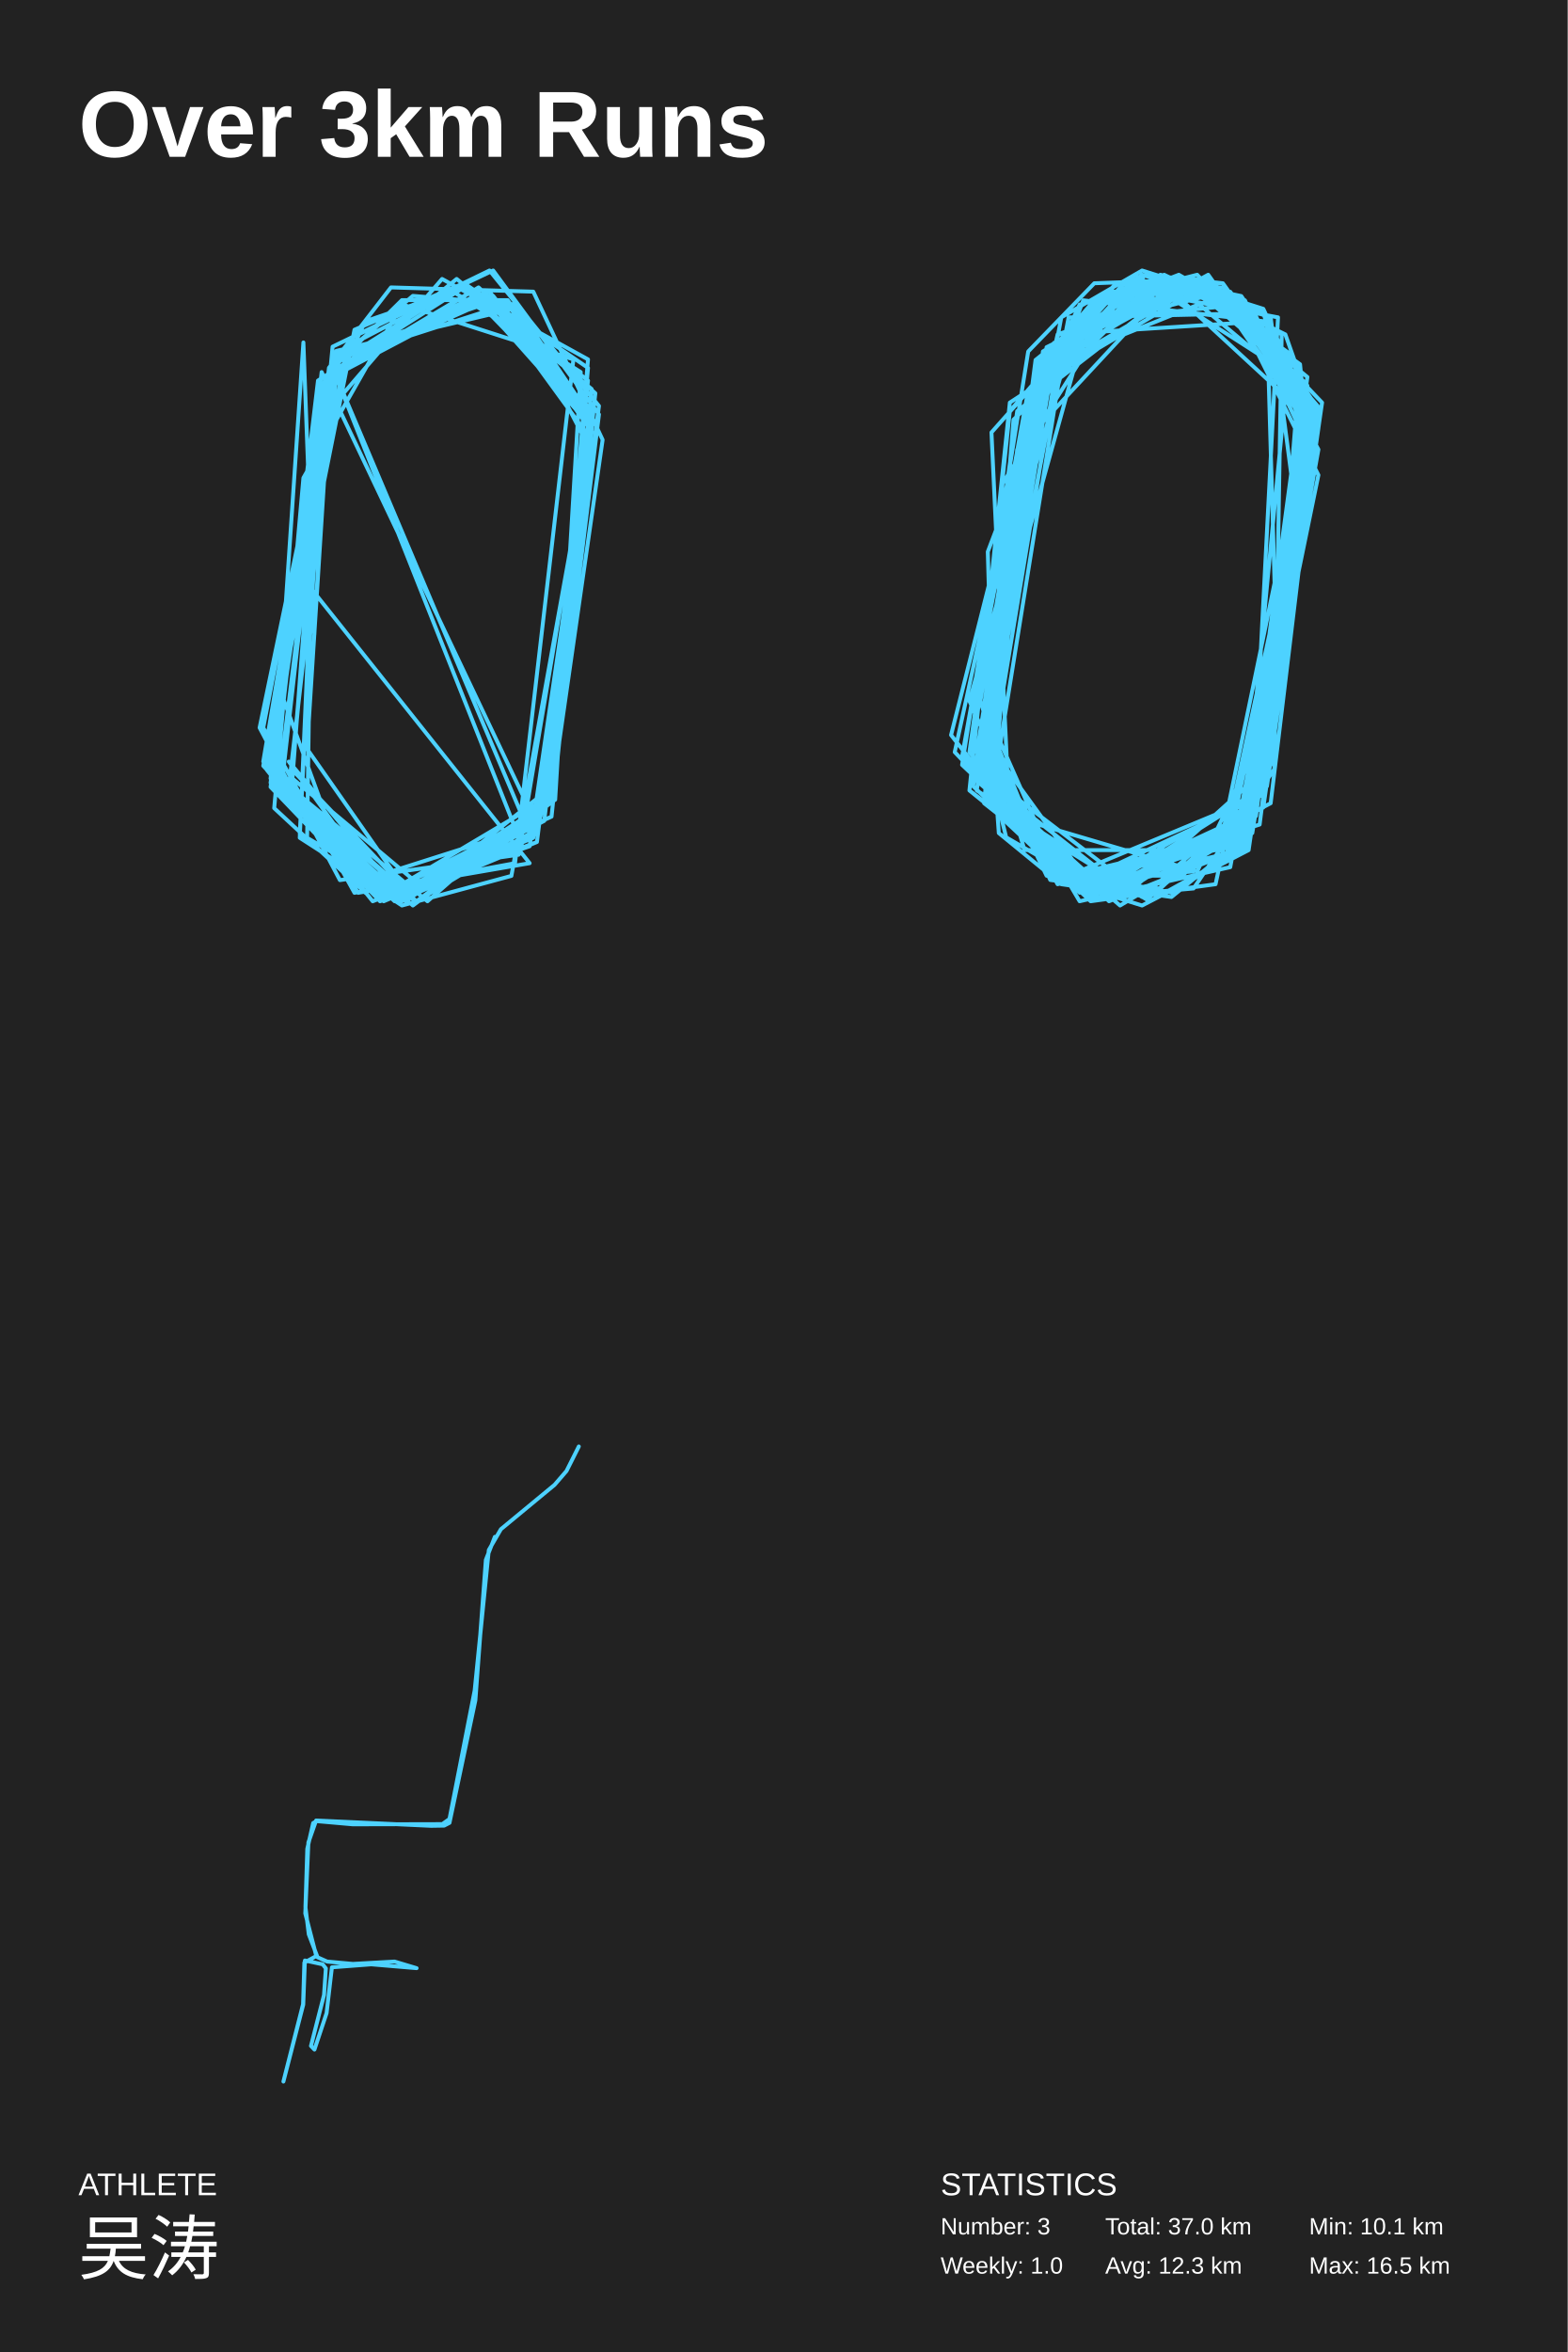
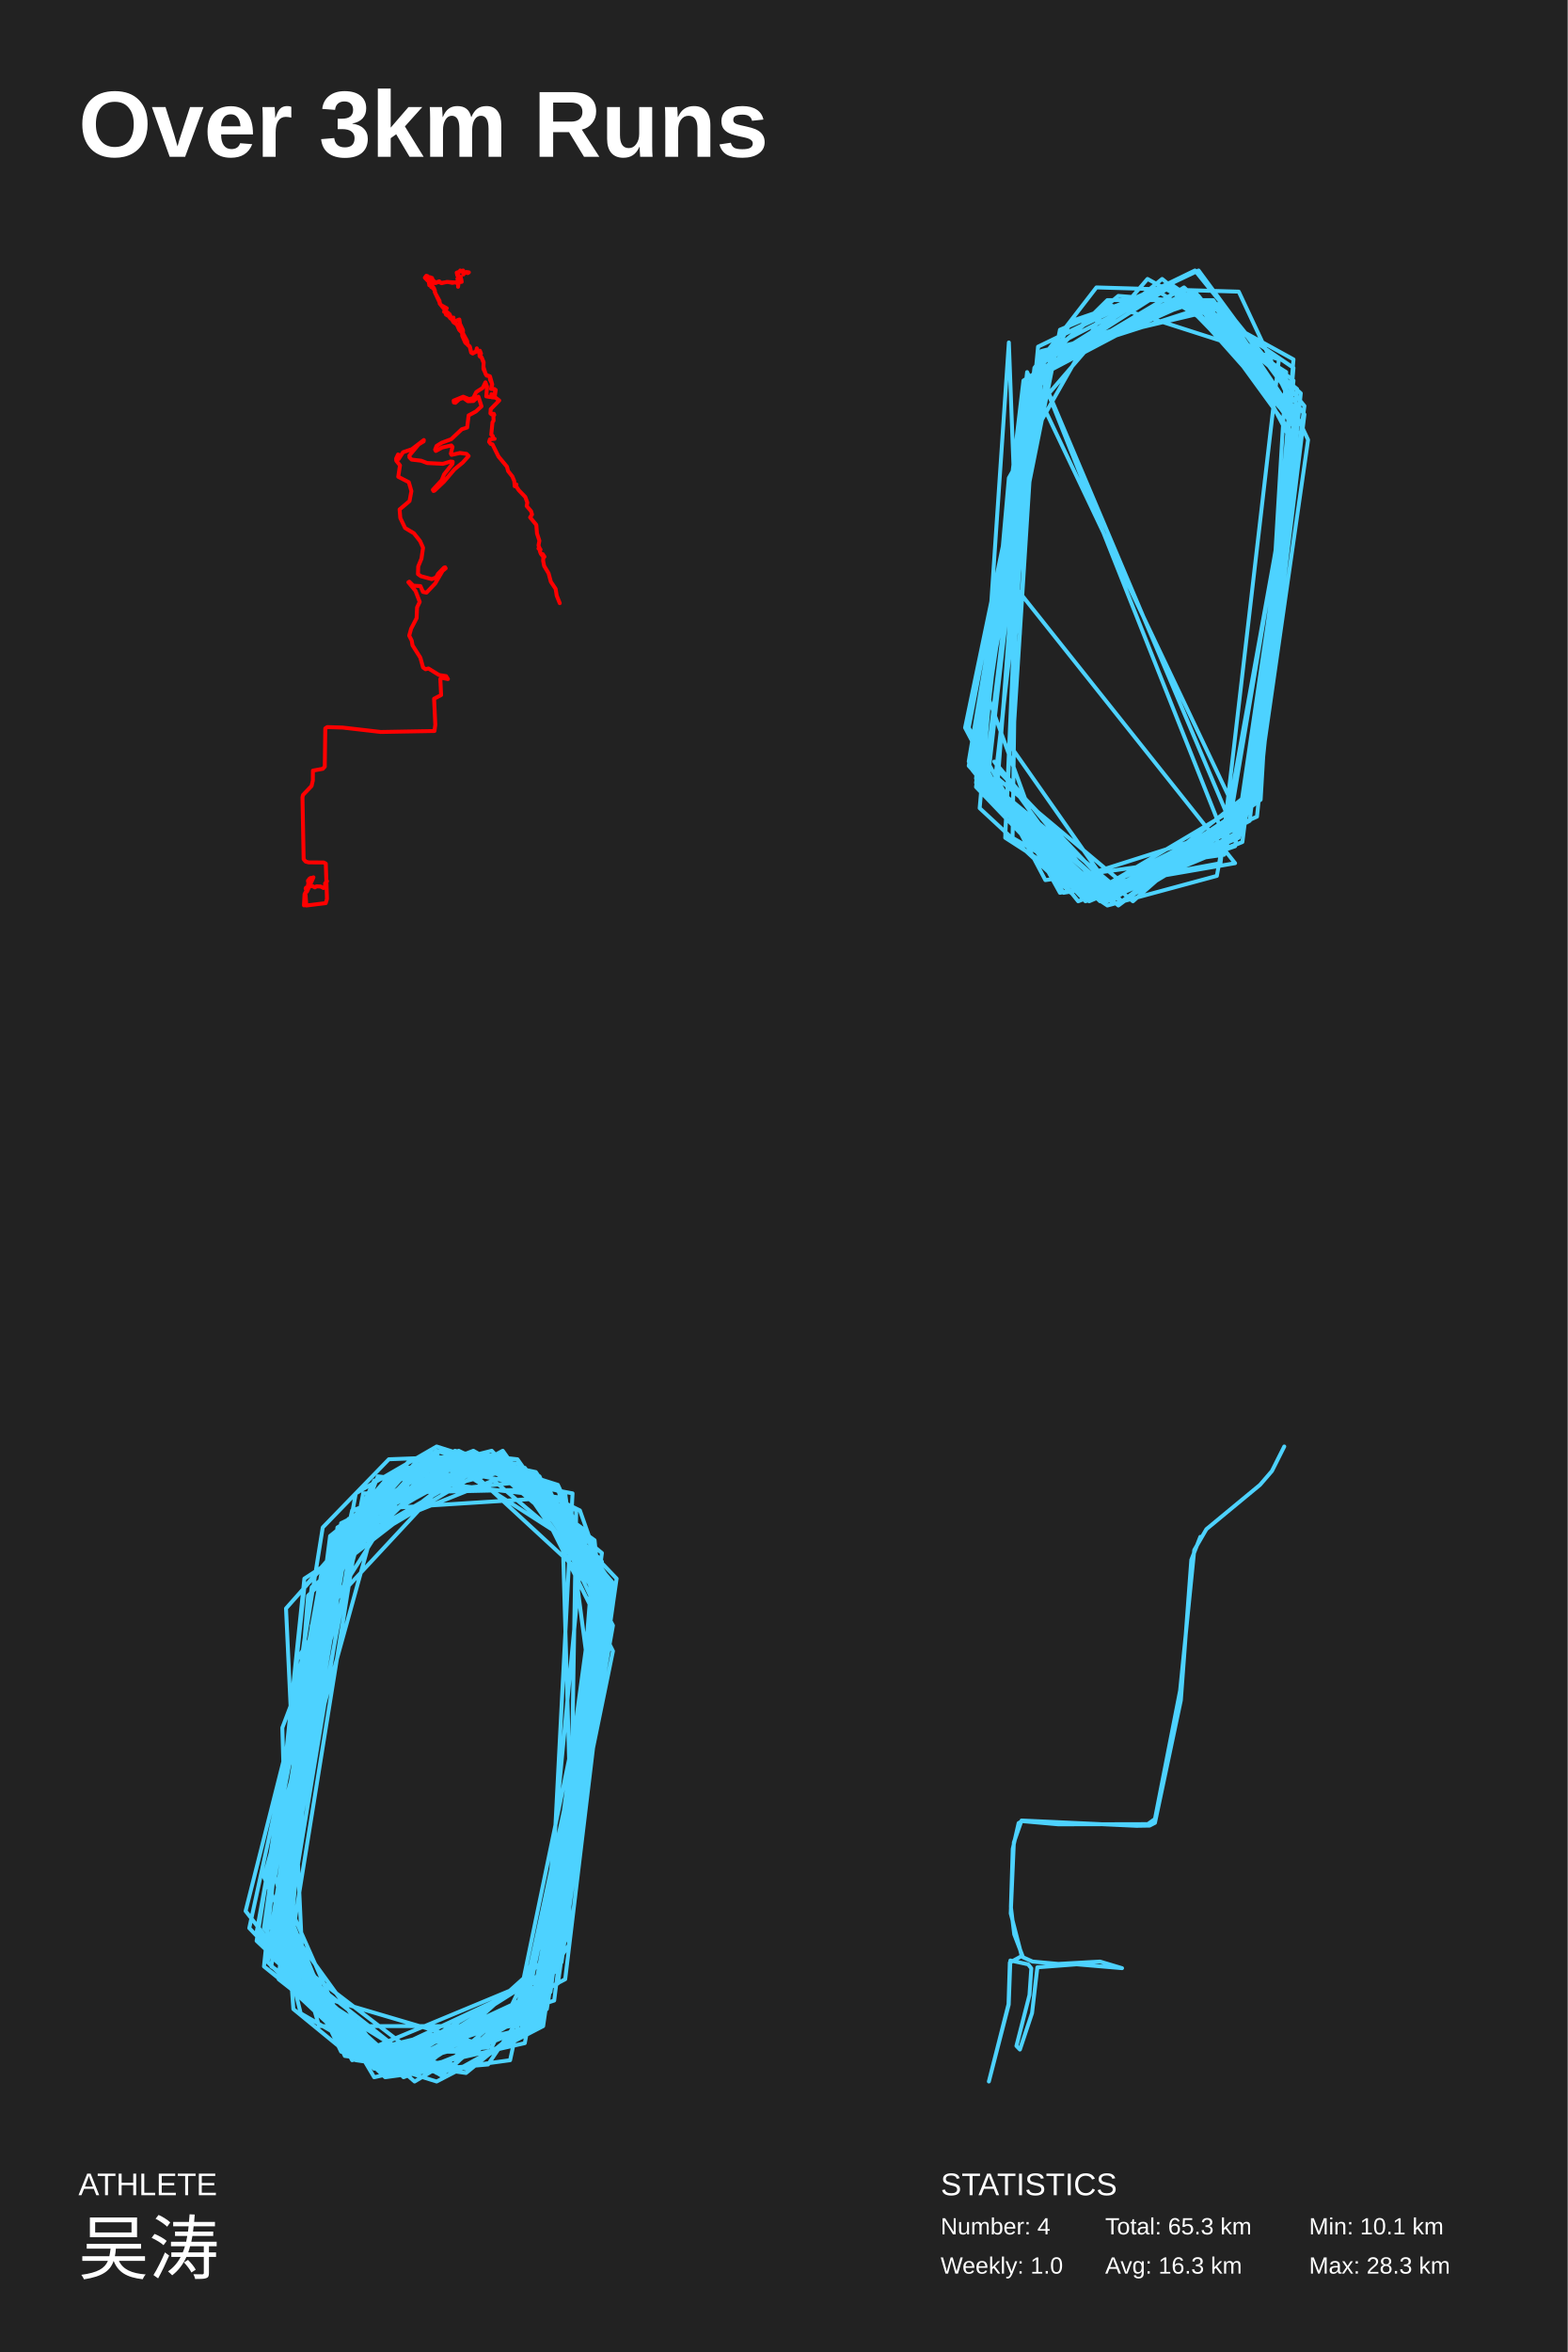
<svg xmlns="http://www.w3.org/2000/svg" baseProfile="full" height="300mm" version="1.1" viewBox="0,0,200,300" width="200mm">
  <defs />
  <rect fill="#222222" height="300" width="200" x="0" y="0" />
  <text fill="#FFFFFF" style="font-size:12px; font-family:Arial; font-weight:bold;" x="10" y="20">Over 3km Runs</text>
  <text fill="#FFFFFF" style="font-size:4px; font-family:Arial" x="10" y="280">ATHLETE</text>
  <text fill="#FFFFFF" style="font-size:9px; font-family:Arial" x="10" y="290">吴涛</text>
  <text fill="#FFFFFF" style="font-size:4px; font-family:Arial" x="120" y="280">STATISTICS</text>
-   <text fill="#FFFFFF" style="font-size:3px; font-family:Arial" x="120" y="285">Number: 3</text>
+   <text fill="#FFFFFF" style="font-size:3px; font-family:Arial" x="120" y="285">Number: 4</text>
  <text fill="#FFFFFF" style="font-size:3px; font-family:Arial" x="120" y="290">Weekly: 1.0</text>
-   <text fill="#FFFFFF" style="font-size:3px; font-family:Arial" x="141" y="285">Total: 37.0 km</text>
-   <text fill="#FFFFFF" style="font-size:3px; font-family:Arial" x="141" y="290">Avg: 12.3 km</text>
+   <text fill="#FFFFFF" style="font-size:3px; font-family:Arial" x="141" y="285">Total: 65.3 km</text>
+   <text fill="#FFFFFF" style="font-size:3px; font-family:Arial" x="141" y="290">Avg: 16.3 km</text>
  <text fill="#FFFFFF" style="font-size:3px; font-family:Arial" x="167" y="285">Min: 10.1 km</text>
-   <text fill="#FFFFFF" style="font-size:3px; font-family:Arial" x="167" y="290">Max: 16.5 km</text>
-   <polyline fill="none" points="36.844,97.14 48.948,113.88 70.363,104.16 75.949,50.16 61.052,36.66 41.5,48.54 37.31,98.22 52.207,113.88 70.363,102 76.414,52.86 62.914,34.5 42.431,44.22 37.31,97.68 50.345,113.34 69.431,103.62 76.414,51.78 62.449,34.5 42.431,44.22 39.172,95.52 51.276,112.8 70.363,101.46 76.88,56.1 68.035,37.2 49.879,36.66 41.965,46.92 40.103,80.94 38.706,43.68 34.982,98.76 54.534,114.96 69.897,101.46 75.483,49.62 58.259,35.58 41.034,49.62 37.31,99.3 54.069,113.34 70.363,100.38 75.018,45.84 56.397,35.58 41.034,53.4 38.241,106.32 53.138,114.96 67.569,106.32 42.896,48 36.844,100.38 53.138,114.96 70.363,102 75.018,46.92 59.19,36.12 45.224,42.06 35.913,88.5 44.758,112.8 68.5,105.24 75.483,53.4 65.707,38.82 52.672,37.74 42.431,46.38 35.913,98.76 49.879,114.42 68.5,105.24 41.034,47.46 34.982,99.84 51.741,114.96 69.431,102.54 75.018,48.54 59.19,36.12 41.965,46.92 35.913,100.38 53.138,114.96 69.431,103.08 75.483,53.4 59.19,36.66 46.62,40.98 40.569,53.4 38.241,106.86 50.81,114.96 66.638,107.94 42.431,46.92 34.517,99.84 51.276,114.96 68.966,104.16 75.483,52.32 59.19,36.66 40.569,48.54 34.517,99.3 52.672,115.5 70.828,102 74.087,47.46 57.793,37.2 44.293,44.22 34.051,96.06 45.689,113.88 67.569,110.1 39.637,75 39.172,107.4 51.276,115.5 65.242,111.72 75.483,55.02 63.38,38.28 42.431,45.3 34.517,98.22 50.345,114.96 69.431,104.7 75.483,54.48 60.121,37.2 41.965,48 35.448,100.92 50.345,114.96 68.5,107.4 75.018,53.94 61.983,37.74 41.5,48.54 34.517,100.38 48.483,114.96 68.5,106.32 75.483,53.94 64.776,38.28 51.276,38.28 41.965,47.46 34.051,98.22 48.483,114.96 68.5,107.4 75.018,55.56 62.449,38.28 41.965,47.46 33.586,97.14 48.948,114.96 68.5,104.16 75.483,53.94 62.449,37.2 41.5,48 34.051,98.22 47.551,114.96 68.035,106.86 75.483,53.94 62.914,37.74 41.5,48 34.051,97.68 48.483,114.96 68.035,106.32 75.483,52.32 60.586,37.74 41.965,47.46 34.517,99.3 48.948,114.96 68.035,106.86 75.483,57.72 65.707,38.82 43.362,45.3 33.586,97.68 48.948,114.42 67.569,107.94 75.483,53.94 64.776,38.82 42.896,45.84 33.12,92.82 43.362,112.26 66.173,109.02 75.018,56.64 65.707,39.36 42.896,44.76 33.586,92.82 45.224,113.88 65.707,110.1 73.156,45.84 51.276,38.82 38.706,60.96 34.982,103.08 46.62,113.88" stroke="#4dd2ff" stroke-linecap="round" stroke-linejoin="round" stroke-width="0.5" />
-   <polyline fill="none" points="126.957,103.54 139.142,114.956 155.076,112.782 167.73,54.071 157.888,37.762 146.64,36.675 131.643,49.178 124.613,100.822 145.703,114.413 161.169,100.822 167.73,55.701 155.076,37.218 143.828,36.675 131.643,49.722 126.488,102.453 146.64,114.956 157.419,108.977 167.73,57.876 160.7,41.024 134.924,42.654 124.145,90.493 133.987,112.238 149.452,114.413 158.825,106.802 166.792,48.091 152.264,36.131 134.455,43.742 124.145,99.191 142.891,115.5 159.294,105.715 167.261,54.614 159.763,39.393 148.046,36.131 132.581,47.003 124.613,95.93 137.736,113.869 159.763,106.258 167.73,57.332 158.825,38.305 142.422,36.131 133.987,44.829 125.082,98.648 141.485,114.956 156.482,108.977 167.261,57.876 161.169,39.936 151.796,36.131 135.861,43.742 126.488,101.909 139.142,113.869 158.825,108.433 167.73,51.896 156.951,37.218 132.581,47.003 126.019,96.473 137.736,113.326 158.357,108.433 167.261,50.809 158.357,37.762 139.61,38.305 132.581,46.46 126.488,94.842 134.455,112.238 158.825,106.802 167.261,50.809 152.264,35.587 133.049,47.003 126.488,95.386 138.673,112.238 160.7,105.171 167.261,53.527 148.984,36.675 133.518,44.285 126.019,96.473 134.924,112.782 158.357,107.346 166.324,48.634 150.858,35.587 135.393,43.198 126.488,97.017 133.518,111.695 145.703,115.5 159.294,108.433 167.261,54.071 154.139,36.131 134.924,42.654 126.488,93.212 133.518,110.607 149.452,113.869 158.357,107.889 166.324,51.896 156.013,37.218 134.924,42.654 125.082,96.473 135.861,112.782 159.763,104.628 167.261,51.352 158.357,37.762 148.046,35.587 133.049,44.829 126.019,101.909 137.736,113.869 158.825,104.084 164.449,45.373 153.201,36.131 142.422,36.131 131.175,50.265 125.551,89.95 126.488,102.453 139.142,112.782 159.763,104.084 163.043,40.48 142.891,36.675 126.488,55.158 128.831,105.171 143.36,114.413 162.106,97.561 166.792,49.178 144.766,35.044 127.894,61.681 126.957,103.54 152.733,111.151 163.043,89.406 161.637,41.024 138.204,38.305 126.019,70.379 126.957,103.54 140.079,114.413 152.264,113.326 162.575,98.104 163.512,42.654 150.39,35.044 139.142,39.393 126.019,86.688 127.425,106.258 135.393,112.782 146.64,114.413 159.763,103.54 166.792,56.789 161.169,39.936 136.33,40.48 126.488,92.124 135.393,112.238 157.888,107.889 166.324,55.701 157.888,37.762 148.046,35.044 133.518,44.829 126.488,95.93 137.736,114.956 156.951,110.607 165.387,65.487 162.106,40.48 145.703,35.044 132.112,45.916 125.551,97.017 135.393,112.782 159.294,105.171 166.792,50.265 152.733,35.044 137.736,38.849 131.175,52.983 126.488,101.909 142.422,114.413 160.231,102.997 167.73,54.071 154.139,35.044 132.112,47.003 125.082,89.406 130.706,108.433 155.545,108.433 167.261,51.896 156.013,36.131 146.172,35.044 133.518,47.003 125.551,95.386 136.33,112.782 157.888,107.346 167.73,53.527 161.169,39.393 145.703,34.5 135.393,40.48 124.613,98.648 141.485,113.869 159.763,103.54 167.261,50.809 150.39,36.675 133.518,44.829 124.145,100.279 137.267,112.782 159.763,104.628 168.198,57.332 158.357,38.849 137.267,41.024 123.676,89.406 133.987,112.238 158.825,106.258 168.198,60.594 156.013,36.131 141.954,37.218 128.831,52.44 123.676,100.822 139.142,113.326 161.637,100.279 168.198,54.614 163.981,42.654 148.515,35.044 129.3,53.527 125.551,99.735 139.142,114.413 161.169,102.997 168.667,51.352 154.139,36.131 131.175,49.722 122.739,96.473 143.36,112.238 162.106,102.453 168.198,51.896 154.139,35.587 139.61,36.131 131.175,44.829 122.739,97.561 137.736,111.695 156.482,107.346 167.261,60.594 165.855,46.46 150.858,36.131 129.769,52.44 123.676,95.93 136.33,111.695 161.169,101.366 167.261,52.44 155.076,36.675 146.172,36.131 132.581,49.178 121.333,93.755 134.924,111.151 147.109,113.869 160.231,104.084 167.261,51.352 156.013,36.675 140.548,37.762 132.112,48.634 121.802,95.93 136.799,111.695 150.858,111.695 160.231,102.453 167.261,56.245 164.918,45.373 150.39,35.044 131.643,49.178 124.613,98.648 140.548,111.151 160.231,101.909 167.73,54.614 159.763,39.936 148.984,36.675 129.769,57.332 125.551,102.453 140.079,113.869 161.637,100.279 165.855,46.46 152.264,36.675 133.518,47.547 125.551,95.386 128.363,106.802 141.485,114.413 158.357,104.628 166.792,57.332 165.387,46.46 152.264,35.587 132.581,45.916 122.739,96.473 137.267,112.782 148.046,113.326 160.7,101.366 166.324,49.178 152.264,36.131 128.831,51.352 123.676,100.822 138.673,112.238 152.264,111.151" stroke="#4dd2ff" stroke-linecap="round" stroke-linejoin="round" stroke-width="0.5" />
-   <polyline fill="none" points="73.843,184.5 72.273,187.626 70.75,189.393 63.906,195.048 62.359,197.712 60.555,215.625 57.344,232.016 56.43,232.668 45.016,232.695 40.399,232.288 39.953,232.532 39.203,235.821 38.969,243.241 39.391,246.72 40.516,249.655 41.735,250.199 45.016,250.498 50.336,250.199 53.148,251.041 47.359,250.552 42.344,250.933 41.664,256.776 40.117,261.423 39.672,260.961 41.336,254.466 41.571,251.069 41.172,250.552 38.899,250.063 38.688,255.689 36.157,265.5 38.664,255.635 38.828,250.335 40.352,249.492 38.946,244.056 39.344,235.006 40.328,232.206 55,232.886 56.664,232.858 57.344,232.505 60.648,216.876 61.984,198.962 63.133,196.026" stroke="#4dd2ff" stroke-linecap="round" stroke-linejoin="round" stroke-width="0.5" />
+   <text fill="#FFFFFF" style="font-size:3px; font-family:Arial" x="167" y="290">Max: 28.3 km</text>
+   <polyline fill="none" points="71.411,76.936 71.025,75.978 70.885,75.112 70.277,74.205 69.989,73.135 69.422,72.187 69.29,71.535 69.315,71.148 69.463,71.015 69.241,70.679 69.216,70.913 68.994,70.628 68.863,70.271 68.961,70.098 68.698,69.965 68.846,69.925 68.698,69.578 68.813,68.967 68.509,68.049 68.419,66.949 67.629,65.991 67.876,65.624 67.753,65.206 67.193,64.543 67.276,64.105 67.013,63.391 66.19,62.535 65.853,62.026 65.886,61.801 65.664,62.015 65.607,61.363 65.36,60.762 64.825,60.089 64.669,59.518 63.592,58.224 62.827,56.674 62.589,56.613 62.4,56.358 62.499,56.032 63.099,55.971 62.893,55.91 62.86,55.604 62.671,55.441 62.827,53.861 62.967,53.657 62.934,52.78 63.058,52.923 63,52.78 62.704,52.851 62.564,52.729 62.605,52.189 63.691,51.078 63.107,50.629 63.239,49.742 62.663,49.538 62.803,49.059 62.515,48.019 62.079,47.907 61.948,47.693 61.676,46.796 61.701,46.205 61.446,45.573 61.167,45.369 61.298,45.297 61.142,45.114 61.224,44.737 60.92,44.716 60.303,45.042 60.106,44.971 59.917,44.176 59.358,43.707 58.971,42.84 58.955,42.453 58.585,42.076 58.281,41.382 57.861,41.107 57.508,40.485 56.891,40.118 56.735,39.506 56.094,38.721 56.077,38.385 55.551,37.426 55.354,36.723 55.173,36.57 55.008,36.611 55.156,36.172 54.926,36.407 55.025,36.06 54.762,36.376 54.844,36.04 54.72,36.152 54.729,35.713 54.589,35.826 54.202,35.428 54.392,35.173 54.572,35.234 54.655,35.499 54.885,35.367 55.132,35.469 54.663,35.469 54.704,35.367 54.671,35.458 55.107,35.581 55.559,36.07 55.469,35.938 55.584,36.05 56.036,35.877 56.266,36.091 57.105,35.958 57.697,36.08 58.198,35.999 58.453,36.295 58.437,36.58 58.511,36.05 58.355,35.55 58.503,35.571 58.478,35.724 58.577,35.673 58.429,35.775 58.601,35.989 58.864,35.907 58.873,35.754 58.766,35.306 58.346,35.142 58.264,34.775 59.086,34.5 59.128,35.01 59.037,34.633 58.708,34.5 59.317,34.826 59.489,34.694 59.818,34.735 59.678,34.836 58.823,34.582 58.527,34.694 58.396,35.142 58.782,35.377 58.906,35.948 58.231,36.04 57.023,35.958 56.324,36.121 55.978,35.948 55.551,36.111 54.959,35.591 54.63,35.489 54.466,35.204 54.367,35.356 54.91,36.335 55.156,36.244 55.181,36.702 55.477,37.039 55.452,37.222 56.233,38.895 56.998,39.323 56.653,39.771 57.047,39.812 57.352,40.067 57.458,40.291 57.36,40.485 57.491,40.638 57.853,40.505 57.796,40.873 57.935,41.005 58.601,40.75 58.684,41.301 59.07,42.127 59.054,42.494 59.588,43.483 59.687,44.013 59.95,44.237 60.131,44.991 60.303,45.093 60.723,44.869 60.83,44.431 60.83,44.818 61.249,44.798 61.364,45.104 61.224,45.481 61.421,45.552 61.693,46.276 61.676,47.061 62.046,47.846 62.499,47.989 62.507,48.407 62.77,48.937 62.647,49.61 63.082,49.62 63.189,49.773 63.025,50.711 62.696,50.272 63,50.537 62.712,50.649 62.967,50.7 62.745,50.68 62.671,50.527 62.515,50.639 62.038,50.558 62.137,49.324 61.931,48.764 61.594,49.467 60.756,50.007 60.377,50.772 59.859,50.915 59.095,50.599 57.878,51.098 57.902,51.333 58.092,51.373 58.61,50.915 59.103,50.751 59.703,51.18 60.394,51.149 61.035,50.599 61.43,51.832 60.714,52.484 59.785,52.984 59.596,54.533 58.914,54.748 57.565,56.022 56.357,56.47 55.699,56.878 55.51,57.347 55.6,57.52 56.406,57.082 57.574,56.817 57.73,57 57.516,57.857 57.606,58.02 58.692,57.775 59.53,57.897 59.785,58.162 59.045,58.988 57.976,59.865 56.636,61.445 55.436,62.576 55.304,62.627 55.222,62.474 56.357,61.241 56.653,60.507 57.722,59.161 57.754,58.896 57.475,58.866 56.505,59.161 54.498,59.059 53.726,58.764 52.509,58.621 52.237,58.336 52.229,58.101 53.413,56.684 54.046,56.297 54.071,56.124 52.55,57.296 51.415,57.683 50.856,58.55 50.757,58.417 50.897,58.05 50.782,57.969 50.535,58.489 50.552,58.764 51.029,59.355 50.807,60.813 52.155,61.506 52.484,62.637 52.246,63.911 50.979,64.981 51.07,66.072 51.678,67.346 52.805,68.019 53.594,69.018 53.972,69.864 53.767,71.26 53.356,72.248 53.323,73.227 53.693,73.492 55.082,73.869 55.633,73.655 55.88,73.196 56.636,72.411 56.784,72.361 56.858,72.493 56.464,72.809 55.518,74.429 54.408,75.591 53.964,75.499 53.635,74.756 52.731,74.705 52.221,74.195 52.098,74.266 53.002,75.357 53.545,76.773 53.208,77.477 53.15,78.842 52.451,80.187 52.204,81.074 52.525,81.716 52.632,82.317 53.627,83.886 53.972,85.13 54.293,85.364 54.655,85.262 56.011,86.098 56.908,86.24 57.146,86.617 56.39,86.464 56.176,86.607 56.274,88.655 55.378,89.124 55.534,92.435 55.428,93.24 48.57,93.363 43.719,92.802 41.746,92.741 41.499,92.904 41.433,97.784 41.179,98.06 39.921,98.294 39.912,99.547 39.748,100.25 38.654,101.401 38.589,101.697 38.737,109.592 38.991,109.897 39.378,109.999 41.302,110.01 41.565,110.162 41.713,114.655 41.557,115.194 39.074,115.5 38.967,115.368 38.983,114.135 39.074,115.439 38.778,115.48 38.852,114.064 39.057,113.666 39.156,113.738 39.945,112.006 39.723,112.139 39.6,111.996 39.937,111.955 39.485,112.077 39.534,112.189 39.986,111.904 39.518,112.077 39.551,112.251 39.296,112.312 39.296,112.444 39.542,112.24 39.444,112.118 39.205,113.361 38.991,113.351 39.041,113.218 39.164,113.269 39.427,113.035 39.904,113.035 40.175,113.188 40.373,113.055 40.915,113.076 41.269,113.269 41.475,113.076 41.475,112.678 41.721,112.393" stroke="#ff0000" stroke-linecap="round" stroke-linejoin="round" stroke-width="0.5" />
+   <polyline fill="none" points="126.844,97.14 138.948,113.88 160.363,104.16 165.949,50.16 151.052,36.66 131.5,48.54 127.31,98.22 142.207,113.88 160.363,102 166.414,52.86 152.914,34.5 132.431,44.22 127.31,97.68 140.345,113.34 159.431,103.62 166.414,51.78 152.449,34.5 132.431,44.22 129.172,95.52 141.276,112.8 160.363,101.46 166.88,56.1 158.035,37.2 139.879,36.66 131.965,46.92 130.103,80.94 128.706,43.68 124.982,98.76 144.534,114.96 159.897,101.46 165.483,49.62 148.259,35.58 131.034,49.62 127.31,99.3 144.069,113.34 160.363,100.38 165.018,45.84 146.397,35.58 131.034,53.4 128.241,106.32 143.138,114.96 157.569,106.32 132.896,48 126.844,100.38 143.138,114.96 160.363,102 165.018,46.92 149.19,36.12 135.224,42.06 125.913,88.5 134.758,112.8 158.5,105.24 165.483,53.4 155.707,38.82 142.672,37.74 132.431,46.38 125.913,98.76 139.879,114.42 158.5,105.24 131.034,47.46 124.982,99.84 141.741,114.96 159.431,102.54 165.018,48.54 149.19,36.12 131.965,46.92 125.913,100.38 143.138,114.96 159.431,103.08 165.483,53.4 149.19,36.66 136.62,40.98 130.569,53.4 128.241,106.86 140.81,114.96 156.638,107.94 132.431,46.92 124.517,99.84 141.276,114.96 158.966,104.16 165.483,52.32 149.19,36.66 130.569,48.54 124.517,99.3 142.672,115.5 160.828,102 164.087,47.46 147.793,37.2 134.293,44.22 124.051,96.06 135.689,113.88 157.569,110.1 129.637,75 129.172,107.4 141.276,115.5 155.242,111.72 165.483,55.02 153.38,38.28 132.431,45.3 124.517,98.22 140.345,114.96 159.431,104.7 165.483,54.48 150.121,37.2 131.965,48 125.448,100.92 140.345,114.96 158.5,107.4 165.018,53.94 151.983,37.74 131.5,48.54 124.517,100.38 138.483,114.96 158.5,106.32 165.483,53.94 154.776,38.28 141.276,38.28 131.965,47.46 124.051,98.22 138.483,114.96 158.5,107.4 165.018,55.56 152.449,38.28 131.965,47.46 123.586,97.14 138.948,114.96 158.5,104.16 165.483,53.94 152.449,37.2 131.5,48 124.051,98.22 137.551,114.96 158.035,106.86 165.483,53.94 152.914,37.74 131.5,48 124.051,97.68 138.483,114.96 158.035,106.32 165.483,52.32 150.586,37.74 131.965,47.46 124.517,99.3 138.948,114.96 158.035,106.86 165.483,57.72 155.707,38.82 133.362,45.3 123.586,97.68 138.948,114.42 157.569,107.94 165.483,53.94 154.776,38.82 132.896,45.84 123.12,92.82 133.362,112.26 156.173,109.02 165.018,56.64 155.707,39.36 132.896,44.76 123.586,92.82 135.224,113.88 155.707,110.1 163.156,45.84 141.276,38.82 128.706,60.96 124.982,103.08 136.62,113.88" stroke="#4dd2ff" stroke-linecap="round" stroke-linejoin="round" stroke-width="0.5" />
+   <polyline fill="none" points="36.957,253.54 49.142,264.956 65.076,262.782 77.73,204.071 67.888,187.762 56.64,186.675 41.643,199.178 34.613,250.822 55.703,264.413 71.169,250.822 77.73,205.701 65.076,187.218 53.828,186.675 41.643,199.722 36.488,252.453 56.64,264.956 67.419,258.977 77.73,207.876 70.7,191.024 44.924,192.654 34.145,240.493 43.987,262.238 59.452,264.413 68.825,256.802 76.792,198.091 62.264,186.131 44.455,193.742 34.145,249.191 52.891,265.5 69.294,255.715 77.261,204.614 69.763,189.393 58.046,186.131 42.581,197.003 34.613,245.93 47.736,263.869 69.763,256.258 77.73,207.332 68.825,188.305 52.422,186.131 43.987,194.829 35.082,248.648 51.485,264.956 66.482,258.977 77.261,207.876 71.169,189.936 61.796,186.131 45.861,193.742 36.488,251.909 49.142,263.869 68.825,258.433 77.73,201.896 66.951,187.218 42.581,197.003 36.019,246.473 47.736,263.326 68.357,258.433 77.261,200.809 68.357,187.762 49.61,188.305 42.581,196.46 36.488,244.842 44.455,262.238 68.825,256.802 77.261,200.809 62.264,185.587 43.049,197.003 36.488,245.386 48.673,262.238 70.7,255.171 77.261,203.527 58.984,186.675 43.518,194.285 36.019,246.473 44.924,262.782 68.357,257.346 76.324,198.634 60.858,185.587 45.393,193.198 36.488,247.017 43.518,261.695 55.703,265.5 69.294,258.433 77.261,204.071 64.139,186.131 44.924,192.654 36.488,243.212 43.518,260.607 59.452,263.869 68.357,257.889 76.324,201.896 66.013,187.218 44.924,192.654 35.082,246.473 45.861,262.782 69.763,254.628 77.261,201.352 68.357,187.762 58.046,185.587 43.049,194.829 36.019,251.909 47.736,263.869 68.825,254.084 74.449,195.373 63.201,186.131 52.422,186.131 41.175,200.265 35.551,239.95 36.488,252.453 49.142,262.782 69.763,254.084 73.043,190.48 52.891,186.675 36.488,205.158 38.831,255.171 53.36,264.413 72.106,247.561 76.792,199.178 54.766,185.044 37.894,211.681 36.957,253.54 62.733,261.151 73.043,239.406 71.637,191.024 48.204,188.305 36.019,220.379 36.957,253.54 50.079,264.413 62.264,263.326 72.575,248.104 73.512,192.654 60.39,185.044 49.142,189.393 36.019,236.688 37.425,256.258 45.393,262.782 56.64,264.413 69.763,253.54 76.792,206.789 71.169,189.936 46.33,190.48 36.488,242.124 45.393,262.238 67.888,257.889 76.324,205.701 67.888,187.762 58.046,185.044 43.518,194.829 36.488,245.93 47.736,264.956 66.951,260.607 75.387,215.487 72.106,190.48 55.703,185.044 42.112,195.916 35.551,247.017 45.393,262.782 69.294,255.171 76.792,200.265 62.733,185.044 47.736,188.849 41.175,202.983 36.488,251.909 52.422,264.413 70.231,252.997 77.73,204.071 64.139,185.044 42.112,197.003 35.082,239.406 40.706,258.433 65.545,258.433 77.261,201.896 66.013,186.131 56.172,185.044 43.518,197.003 35.551,245.386 46.33,262.782 67.888,257.346 77.73,203.527 71.169,189.393 55.703,184.5 45.393,190.48 34.613,248.648 51.485,263.869 69.763,253.54 77.261,200.809 60.39,186.675 43.518,194.829 34.145,250.279 47.267,262.782 69.763,254.628 78.198,207.332 68.357,188.849 47.267,191.024 33.676,239.406 43.987,262.238 68.825,256.258 78.198,210.594 66.013,186.131 51.954,187.218 38.831,202.44 33.676,250.822 49.142,263.326 71.637,250.279 78.198,204.614 73.981,192.654 58.515,185.044 39.3,203.527 35.551,249.735 49.142,264.413 71.169,252.997 78.667,201.352 64.139,186.131 41.175,199.722 32.739,246.473 53.36,262.238 72.106,252.453 78.198,201.896 64.139,185.587 49.61,186.131 41.175,194.829 32.739,247.561 47.736,261.695 66.482,257.346 77.261,210.594 75.855,196.46 60.858,186.131 39.769,202.44 33.676,245.93 46.33,261.695 71.169,251.366 77.261,202.44 65.076,186.675 56.172,186.131 42.581,199.178 31.333,243.755 44.924,261.151 57.109,263.869 70.231,254.084 77.261,201.352 66.013,186.675 50.548,187.762 42.112,198.634 31.802,245.93 46.799,261.695 60.858,261.695 70.231,252.453 77.261,206.245 74.918,195.373 60.39,185.044 41.643,199.178 34.613,248.648 50.548,261.151 70.231,251.909 77.73,204.614 69.763,189.936 58.984,186.675 39.769,207.332 35.551,252.453 50.079,263.869 71.637,250.279 75.855,196.46 62.264,186.675 43.518,197.547 35.551,245.386 38.363,256.802 51.485,264.413 68.357,254.628 76.792,207.332 75.387,196.46 62.264,185.587 42.581,195.916 32.739,246.473 47.267,262.782 58.046,263.326 70.7,251.366 76.324,199.178 62.264,186.131 38.831,201.352 33.676,250.822 48.673,262.238 62.264,261.151" stroke="#4dd2ff" stroke-linecap="round" stroke-linejoin="round" stroke-width="0.5" />
+   <polyline fill="none" points="163.843,184.5 162.273,187.626 160.75,189.393 153.906,195.048 152.359,197.712 150.555,215.625 147.344,232.016 146.43,232.668 135.016,232.695 130.399,232.288 129.953,232.532 129.203,235.821 128.969,243.241 129.391,246.72 130.516,249.655 131.735,250.199 135.016,250.498 140.336,250.199 143.148,251.041 137.359,250.552 132.344,250.933 131.664,256.776 130.117,261.423 129.672,260.961 131.336,254.466 131.571,251.069 131.172,250.552 128.899,250.063 128.688,255.689 126.157,265.5 128.664,255.635 128.828,250.335 130.352,249.492 128.946,244.056 129.344,235.006 130.328,232.206 145,232.886 146.664,232.858 147.344,232.505 150.648,216.876 151.984,198.962 153.133,196.026" stroke="#4dd2ff" stroke-linecap="round" stroke-linejoin="round" stroke-width="0.5" />
</svg>
